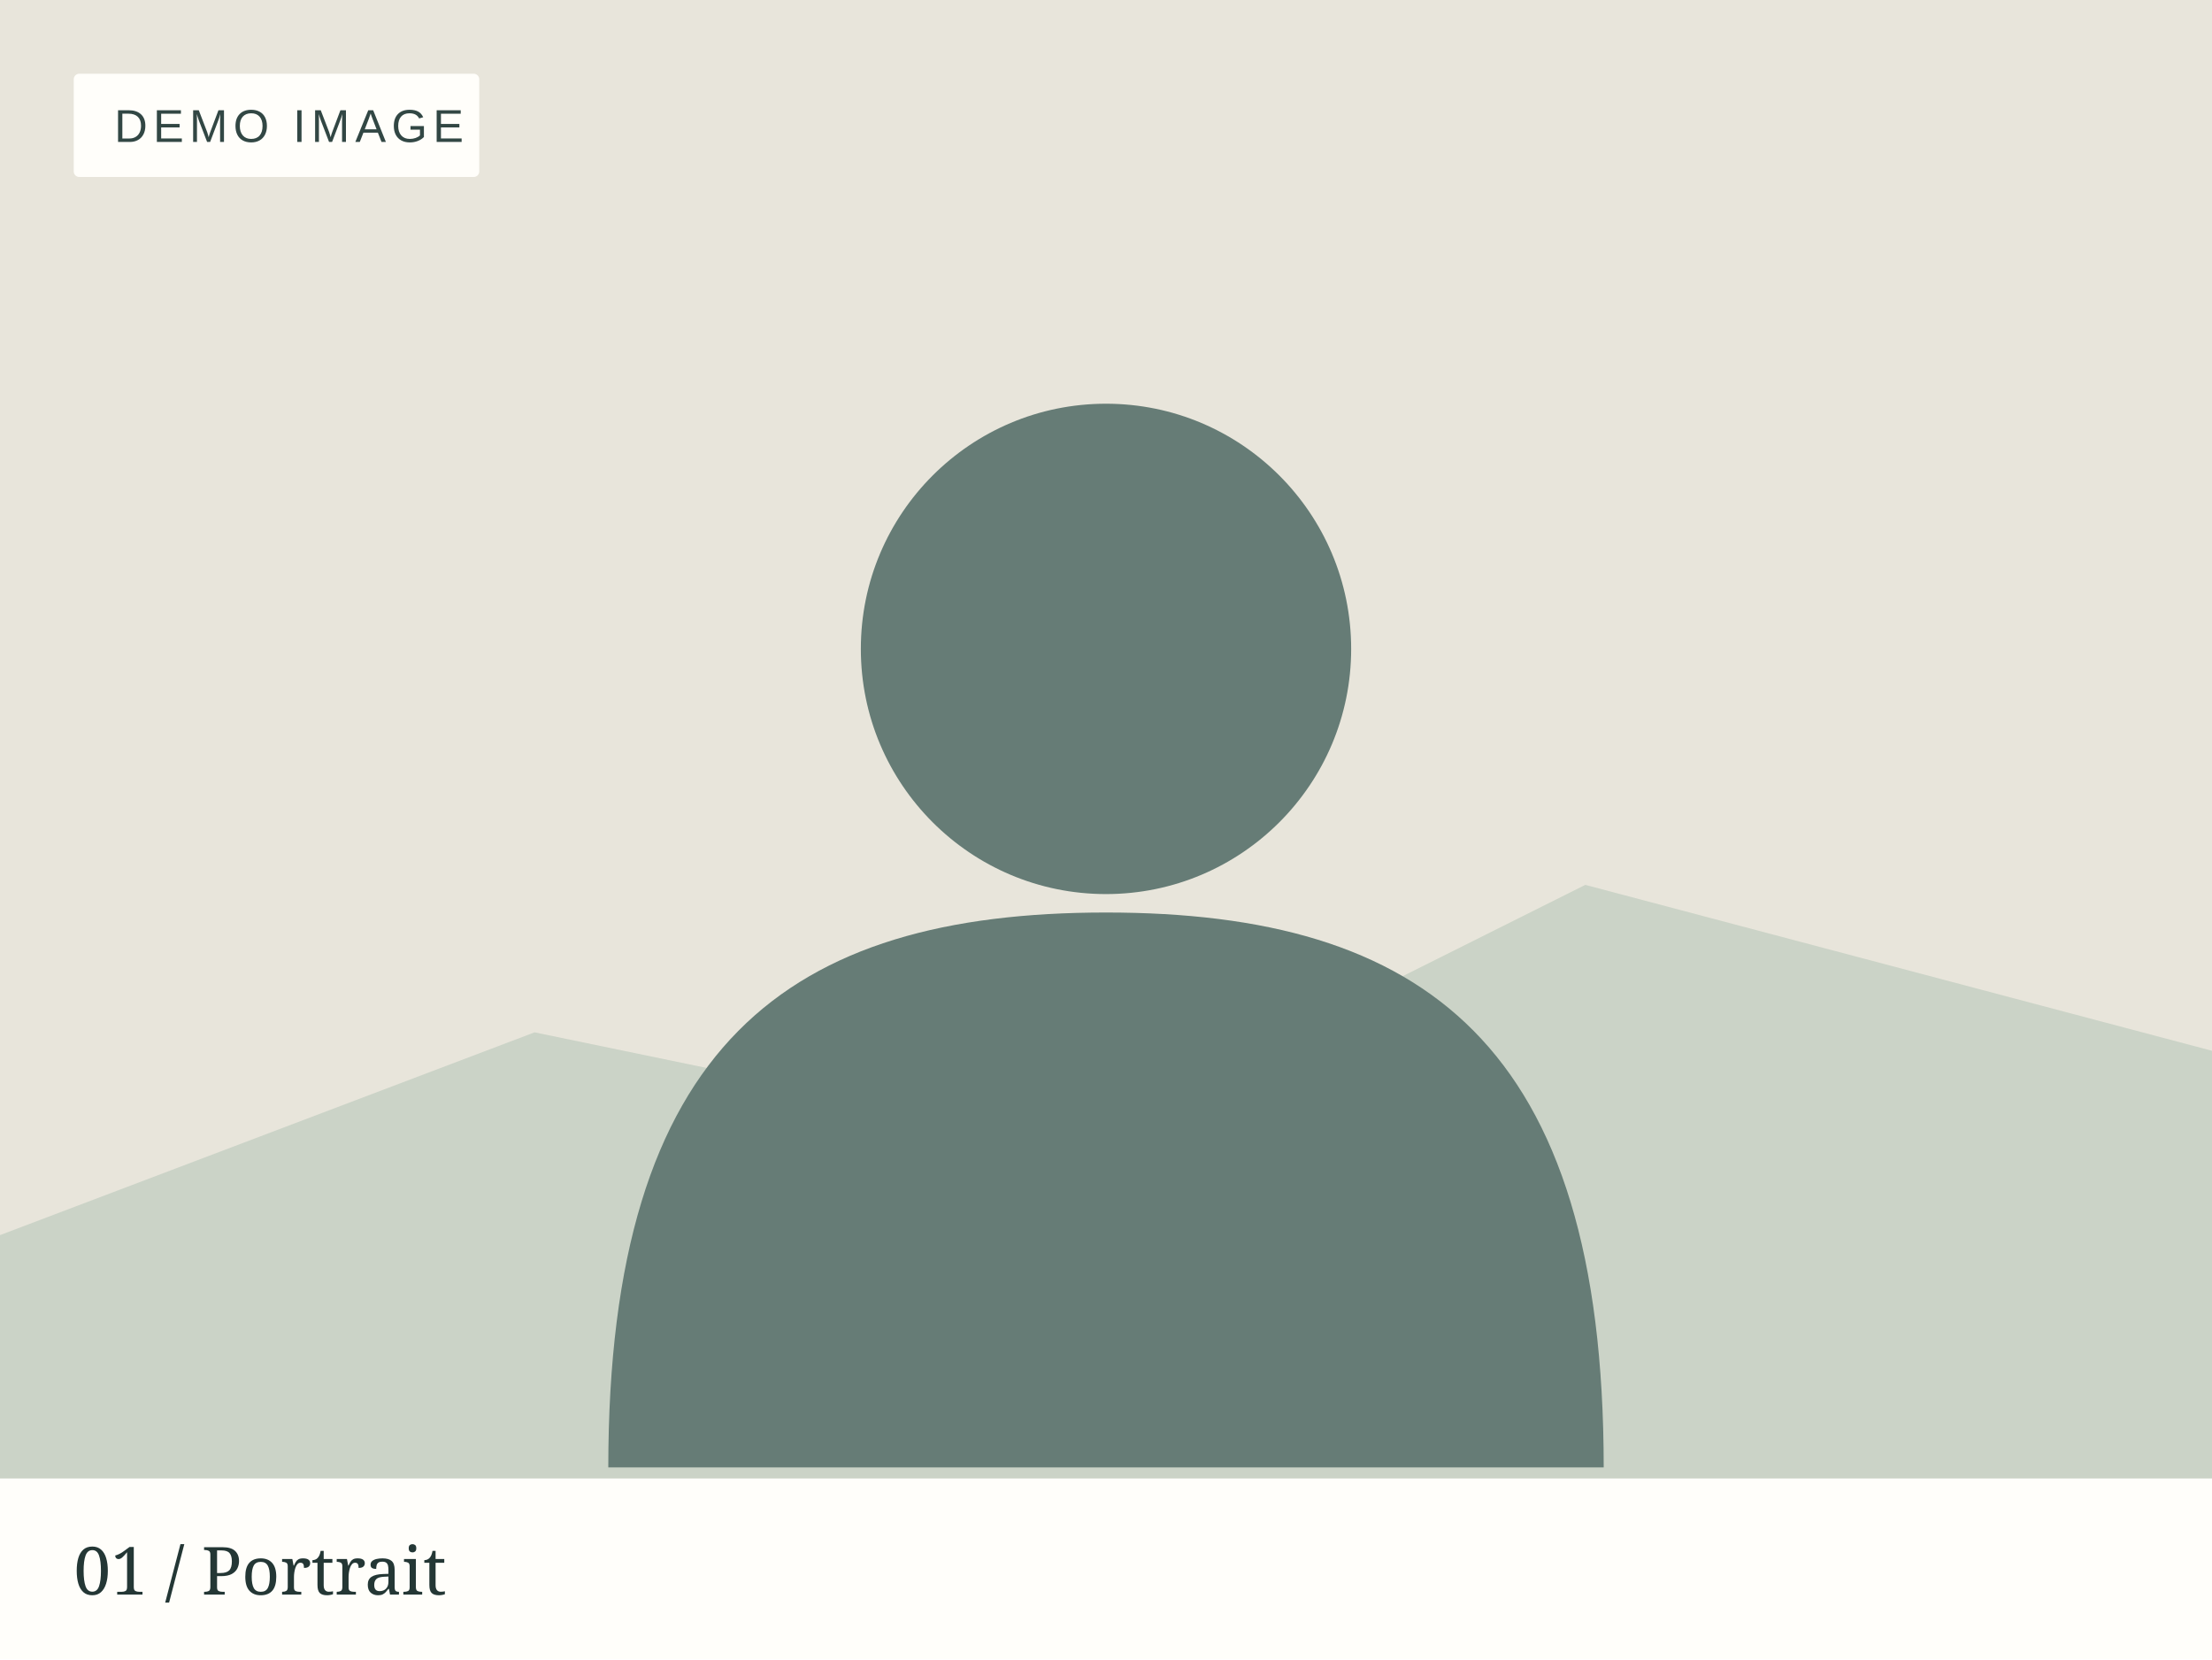
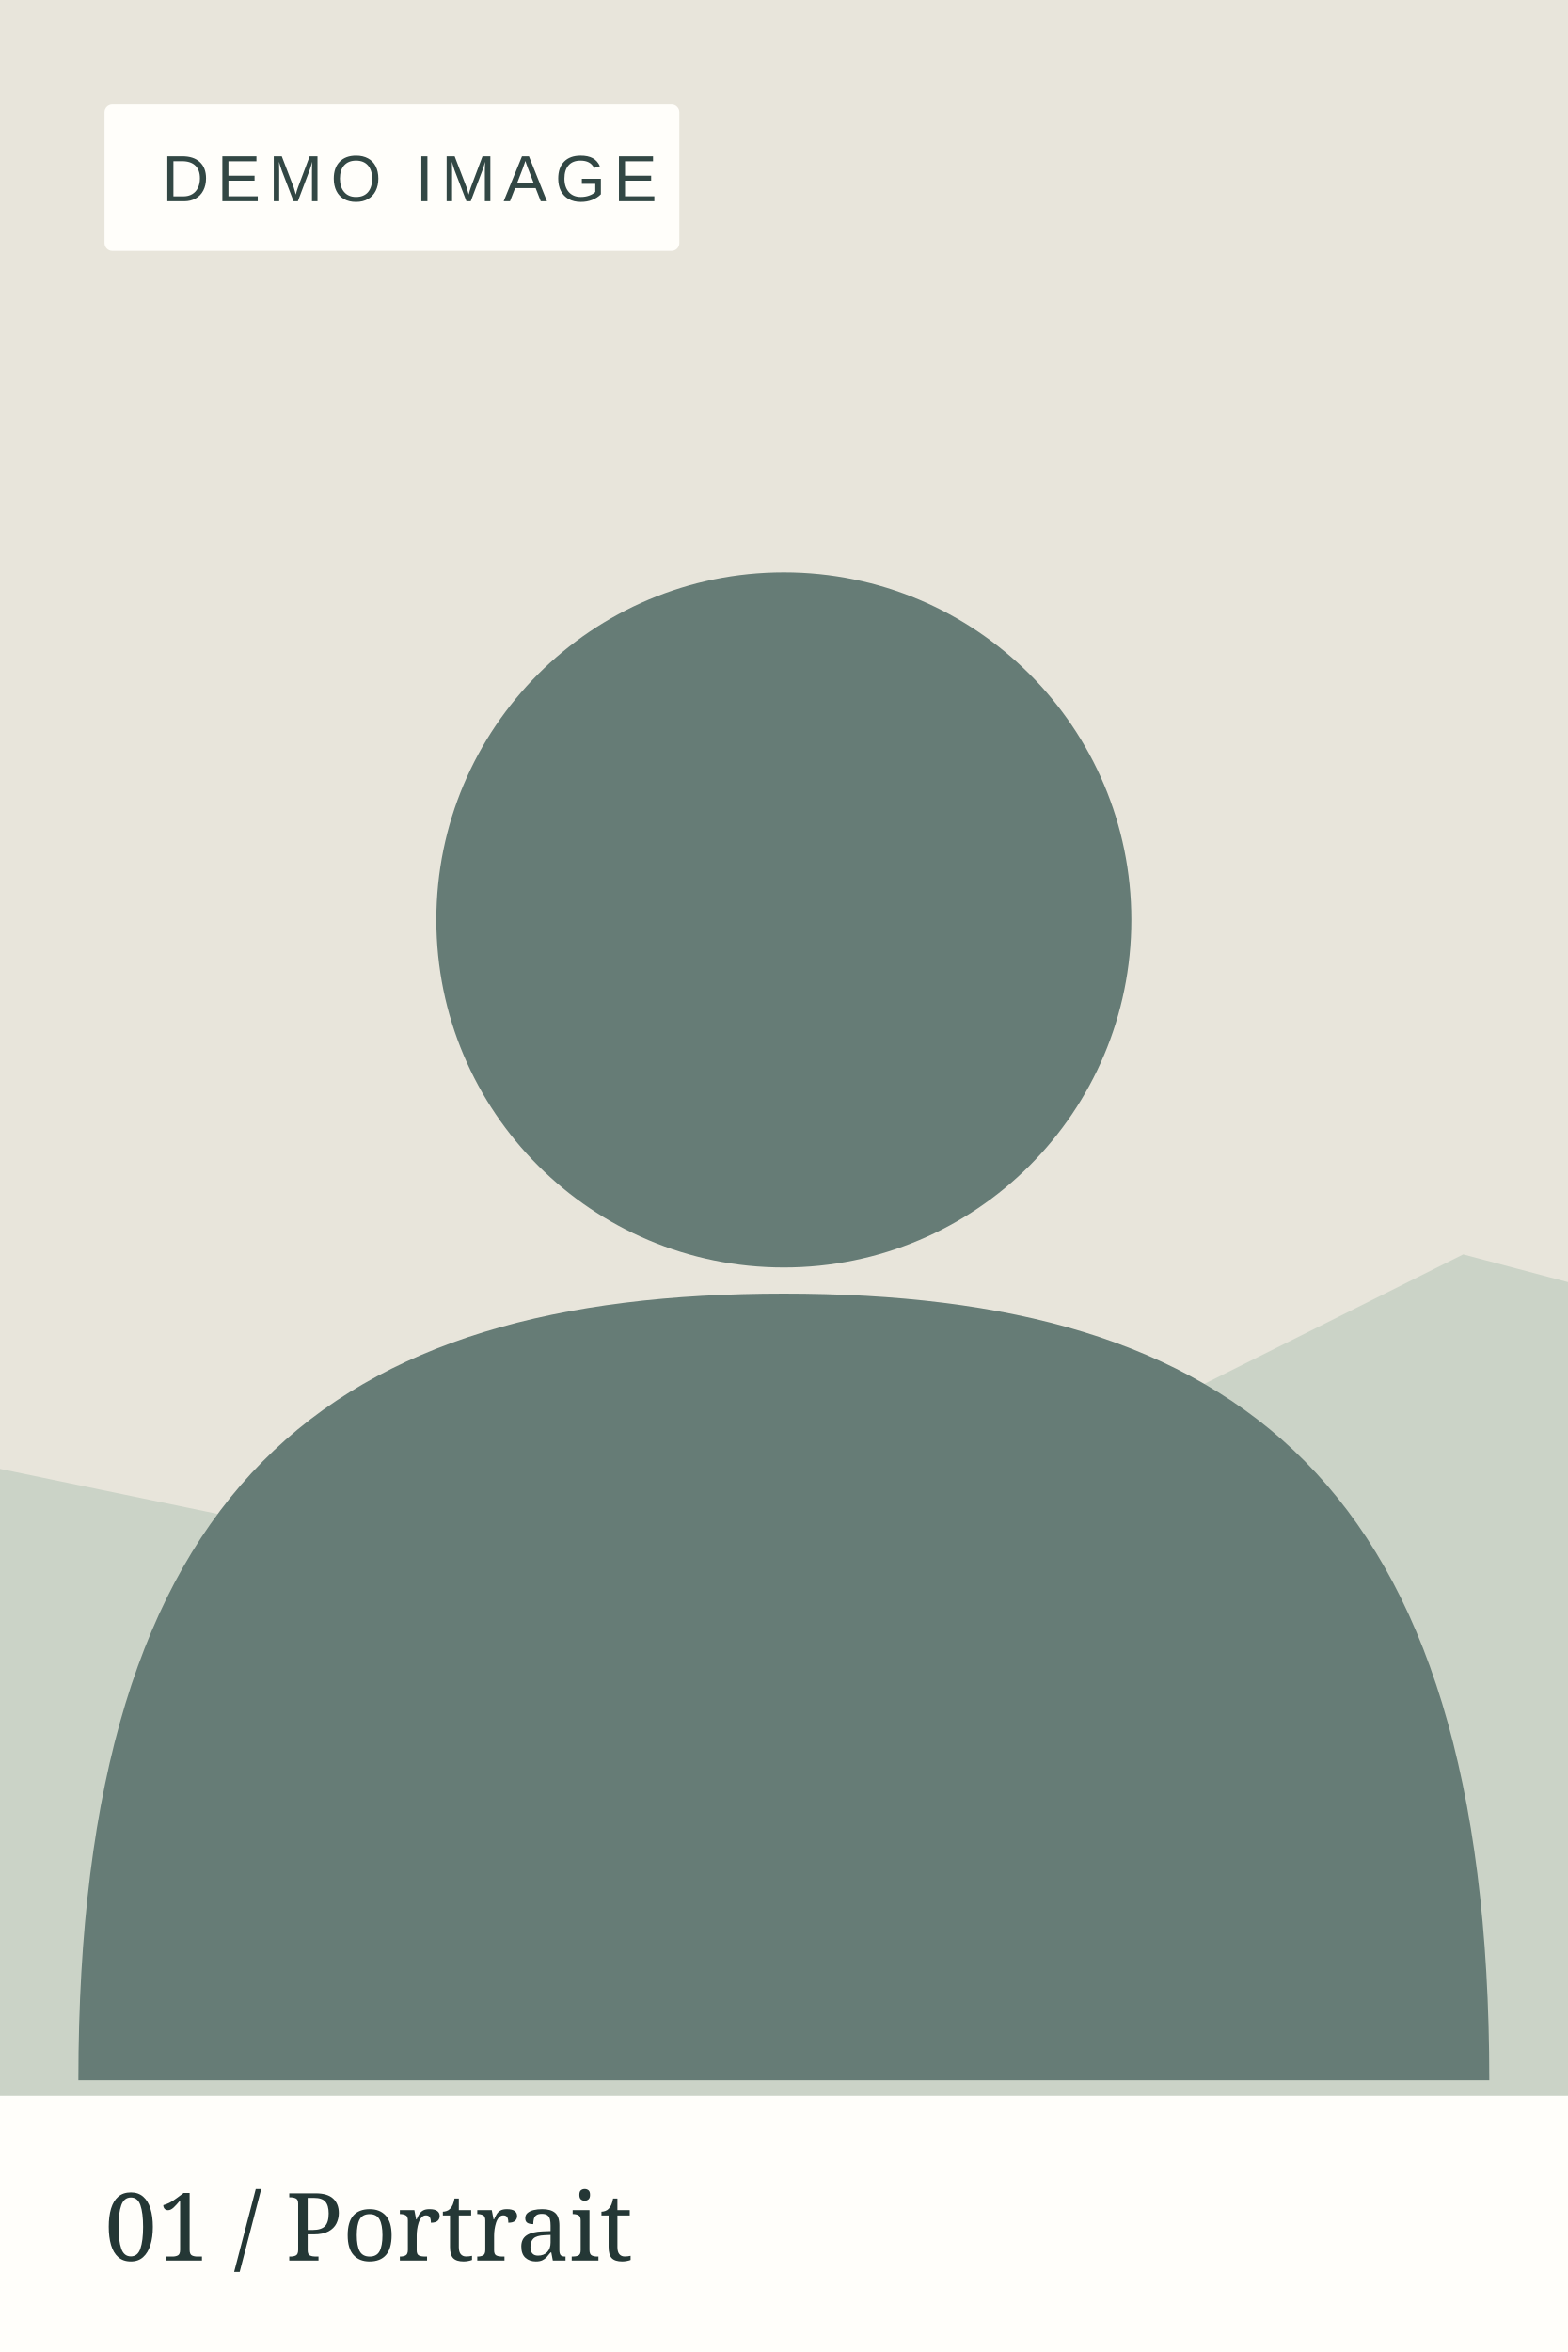
- <svg xmlns="http://www.w3.org/2000/svg" width="1200" height="900" viewBox="0 0 1200 900">
+ <svg xmlns="http://www.w3.org/2000/svg" width="600" height="900" viewBox="300 0 600 900">
  <rect width="1200" height="900" fill="#e8e5db" />
  <path d="M0 670 290 560 580 620 860 480 1200 570V900H0Z" fill="#cbd3c7" />
  <circle cx="600" cy="352" r="133" fill="#667c76" />
  <path d="M330 796c0-230 98-301 270-301s270 71 270 301" fill="#667c76" />
-   <rect x="40" y="40" width="220" height="56" rx="3" fill="#fffefa" />
-   <text x="62" y="77" font-family="Arial,sans-serif" font-size="25" fill="#324744" letter-spacing="3">DEMO IMAGE</text>
+   <rect x="340" y="40" width="220" height="56" rx="3" fill="#fffefa" />
+   <text x="362" y="77" font-family="Arial,sans-serif" font-size="25" fill="#324744" letter-spacing="3">DEMO IMAGE</text>
  <rect y="802" width="1200" height="98" fill="#fffefa" />
-   <text x="40" y="865" font-family="Georgia,serif" font-size="36" fill="#243735">01 / Portrait</text>
+   <text x="340" y="865" font-family="Georgia,serif" font-size="36" fill="#243735">01 / Portrait</text>
</svg>
